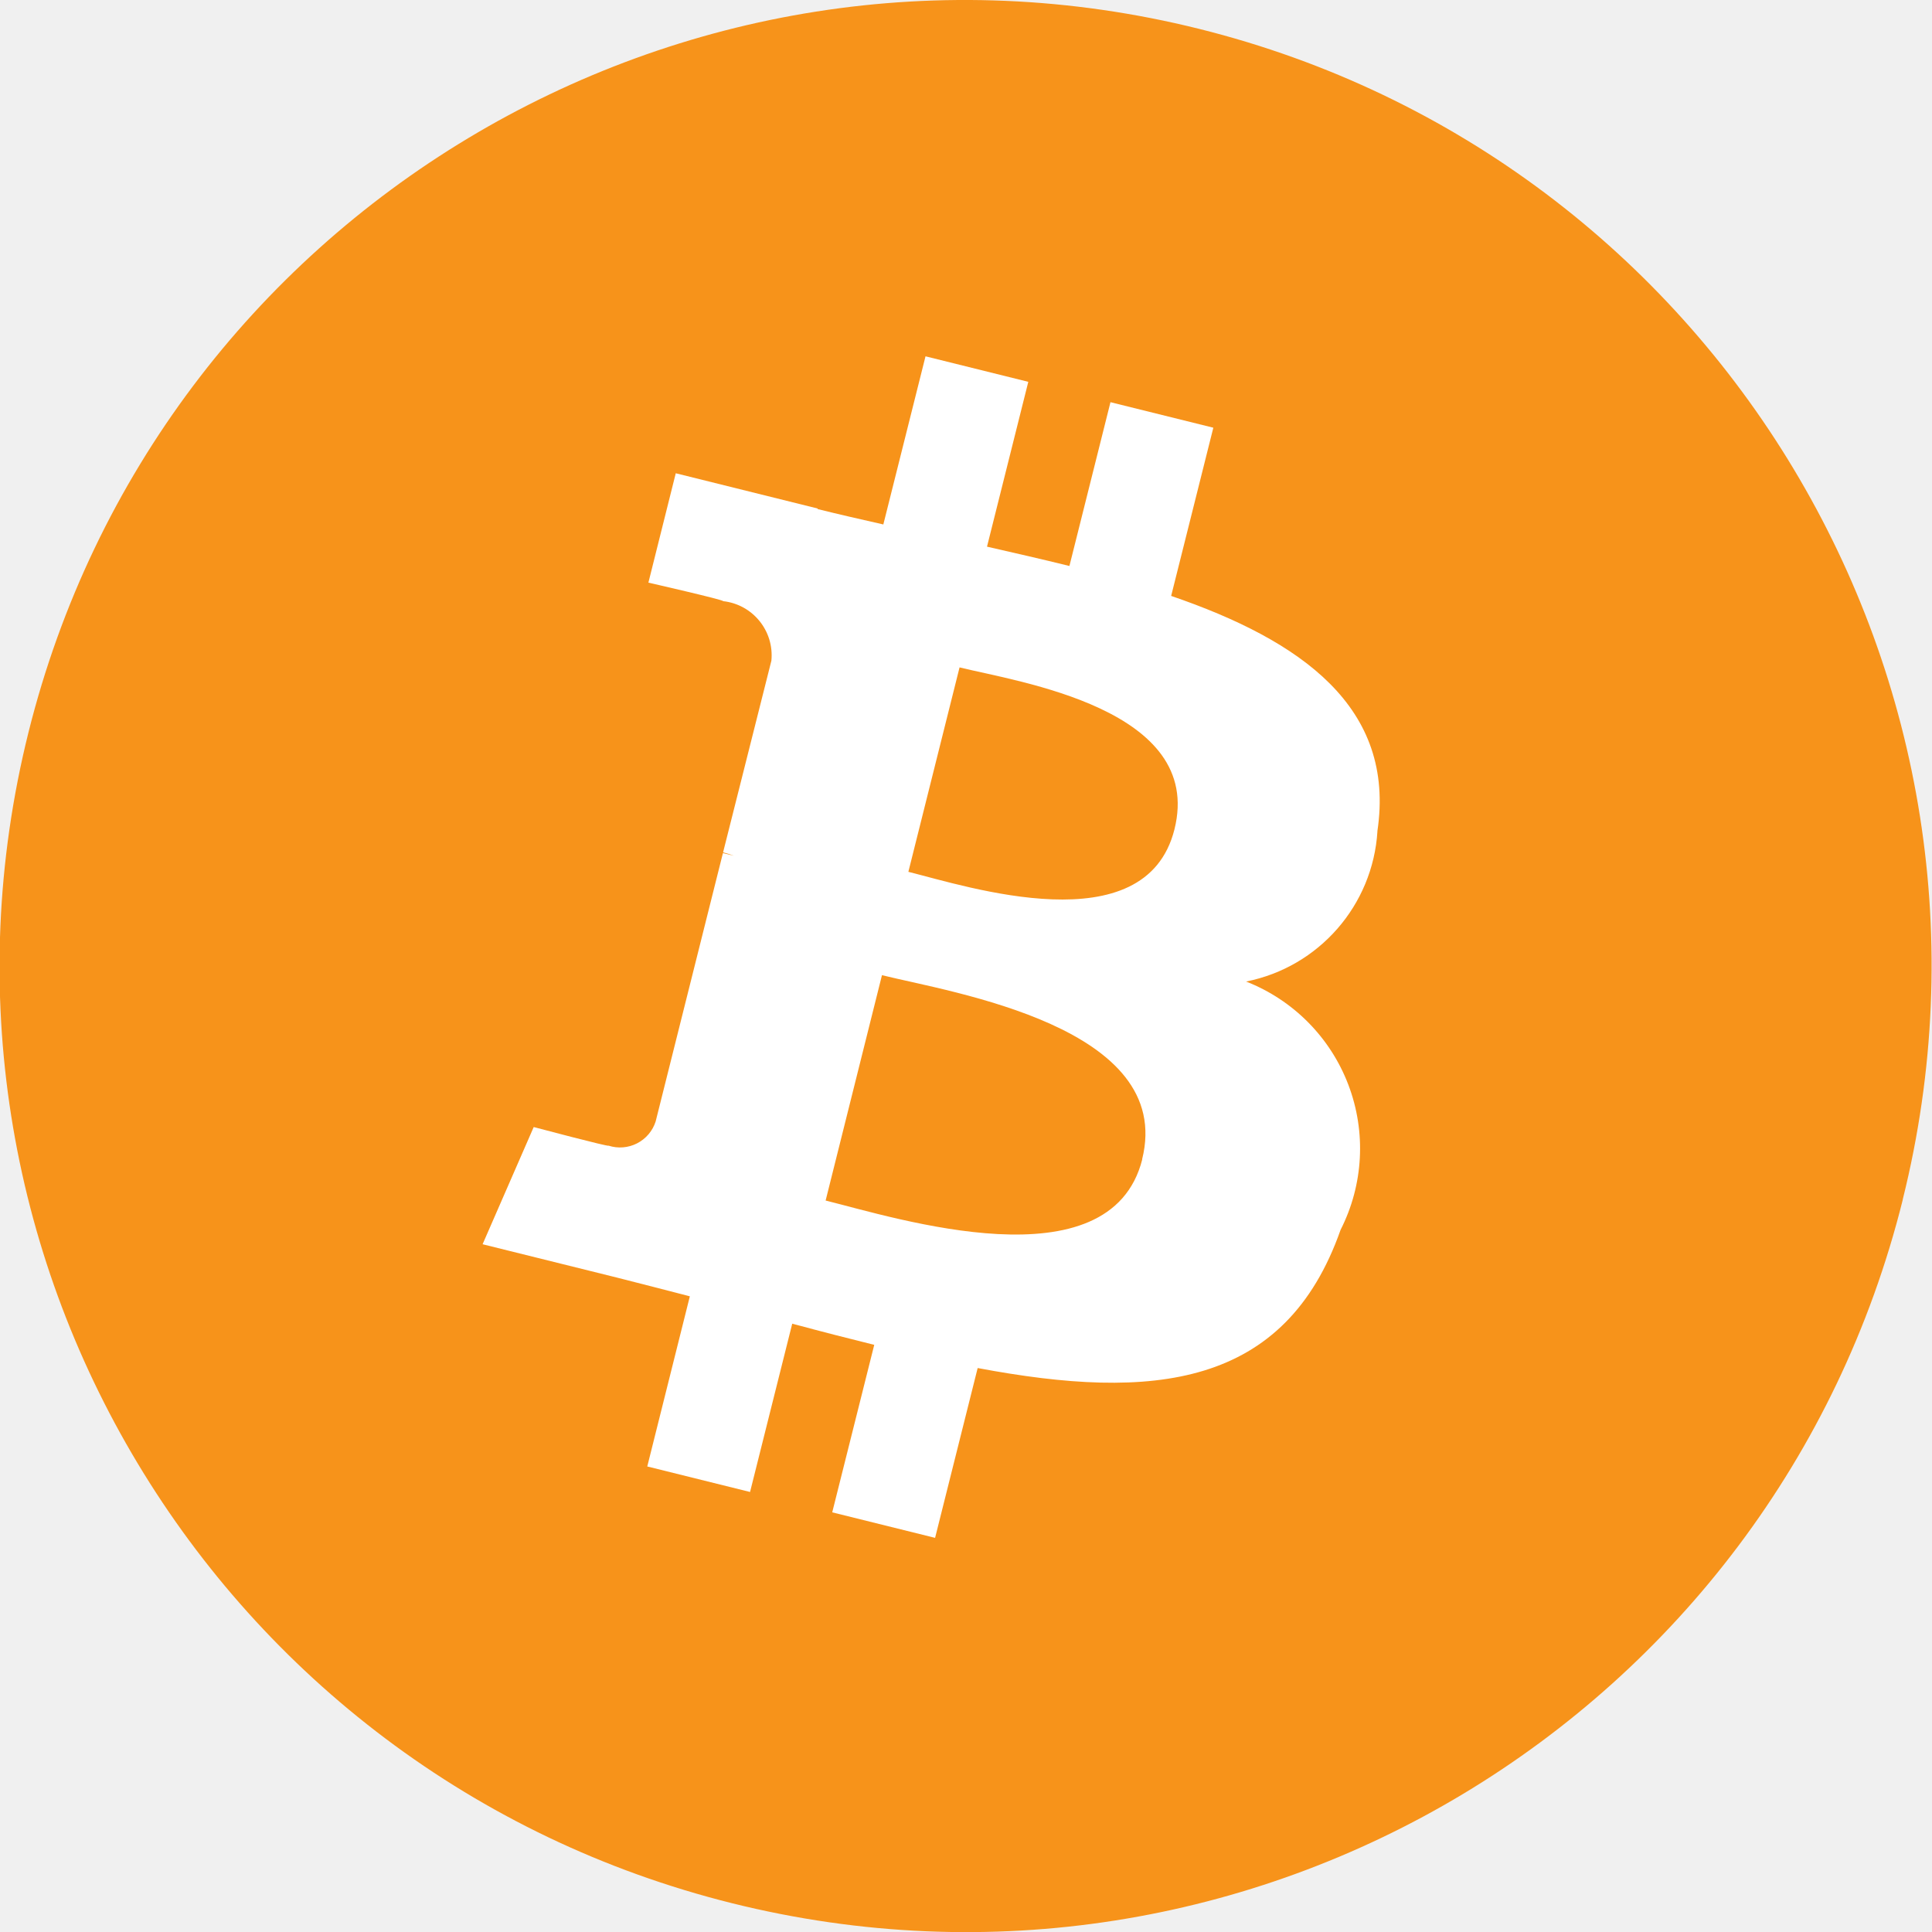
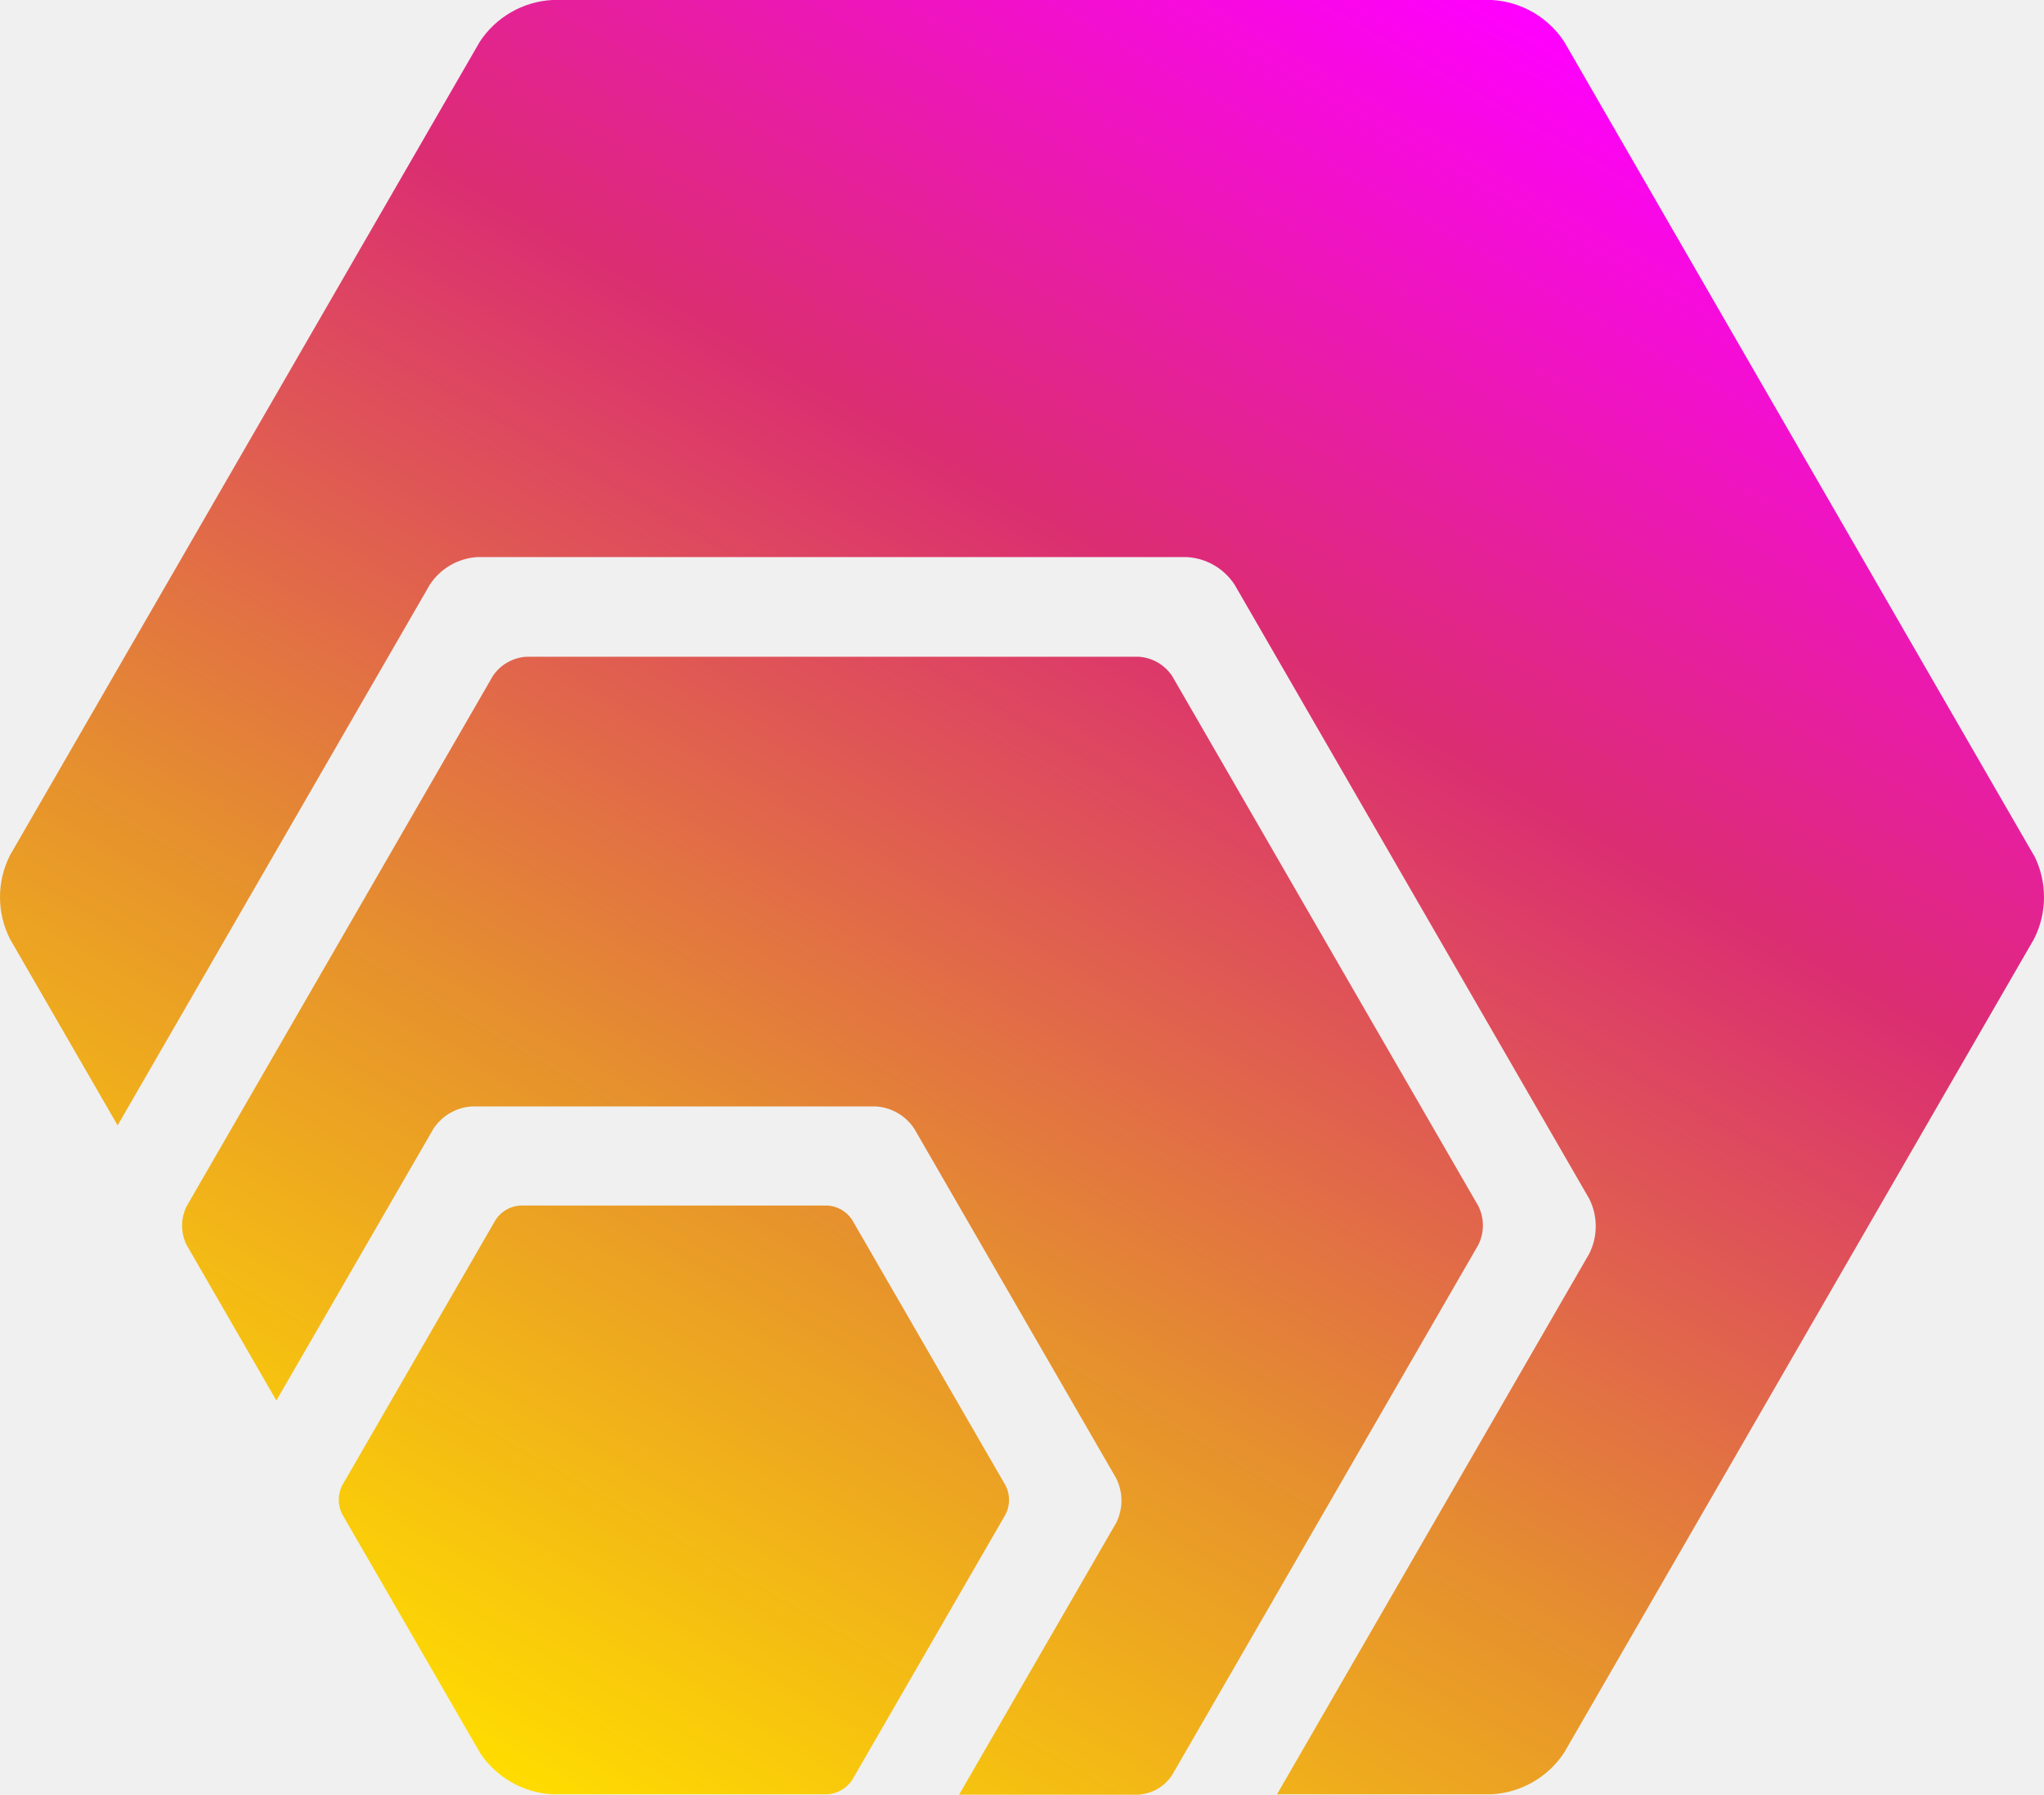
- <svg xmlns="http://www.w3.org/2000/svg" height="24.004" viewBox="0 0 24 24.004" width="24">
-   <path d="m0 .004h24v24h-24z" fill="none" />
-   <path d="m23.641 14.906a12 12 0 1 1 -8.741-14.546 12 12 0 0 1 8.74 14.546z" fill="#f7931a" transform="translate(0 -.001)" />
-   <path d="m1006.586 718.652c.232-1.543-.948-2.372-2.562-2.925l.524-2.09-1.278-.317-.51 2.035c-.336-.083-.681-.162-1.024-.24l.513-2.048-1.277-.317-.524 2.089c-.278-.063-.551-.125-.816-.191v-.007l-1.763-.438-.34 1.359s.948.216.928.23a.677.677 0 0 1 .6.74l-.6 2.381a1.036 1.036 0 0 1 .133.042l-.135-.033-.836 3.335a.465.465 0 0 1 -.586.3c.013.019-.929-.231-.929-.231l-.635 1.456 1.664.413c.309.077.613.158.911.234l-.529 2.114 1.277.317.524-2.091c.349.094.687.181 1.019.263l-.522 2.081 1.278.317.529-2.11c2.18.411 3.819.245 4.509-1.717a2.228 2.228 0 0 0 -1.174-3.085 2.032 2.032 0 0 0 1.632-1.868zm-2.921 4.075c-.4 1.58-3.068.726-3.934.512l.7-2.8c.867.215 3.645.641 3.232 2.289zm.4-4.1c-.36 1.437-2.585.707-3.306.528l.636-2.54c.722.179 3.045.513 2.67 2.012z" fill="#fff" transform="translate(-989.473 -708.323)" />
+ <svg xmlns="http://www.w3.org/2000/svg" viewBox="0 0 338.51 297.23">
+   <defs>
+     <linearGradient id="linear-gradient" x1="84.63" y1="295.19" x2="253.89" y2="2.04" gradientUnits="userSpaceOnUse">
+       <stop offset="0" stop-color="#ffdc00" />
+       <stop offset="0.33" stop-color="#e58e2f" />
+       <stop offset="0.67" stop-color="#db2d72" />
+       <stop offset="1" stop-color="#f0f" />
+     </linearGradient>
+   </defs>
+   <g id="Layer_2" data-name="Layer 2">
+     <g id="logo">
+       <path d="M79.56,290.47l-22.92-39.7a5.28,5.28,0,0,1,0-4.65l25.45-44.07a5.24,5.24,0,0,1,4.06-2.35h50.89a5.26,5.26,0,0,1,4.07,2.35l25.45,44.07a5.32,5.32,0,0,1,0,4.7l-25.45,44.07a5.33,5.33,0,0,1-4,2.34H91.36A15.43,15.43,0,0,1,79.56,290.47Zm165.27-90.69L194.13,112a7.21,7.21,0,0,0-5.56-3.21H87.17A7.21,7.21,0,0,0,81.61,112l-50.7,87.82a7.18,7.18,0,0,0,0,6.42L45.77,232l26-45a8.22,8.22,0,0,1,6.43-3.72H145a8.22,8.22,0,0,1,6.43,3.72l33.41,57.86a8.24,8.24,0,0,1,0,7.43l-26,45h29.7a7.19,7.19,0,0,0,5.56-3.22l50.7-87.81A7.18,7.18,0,0,0,244.83,199.78Zm92-58.09L259.06,6.93a15.37,15.37,0,0,0-12-6.93H91.45a15.37,15.37,0,0,0-12,6.93L1.65,141.69a15.36,15.36,0,0,0,0,13.85l17.83,30.88,51.7-89.56a10.14,10.14,0,0,1,7.94-4.58H196.53a10.14,10.14,0,0,1,7.94,4.58l58.71,101.69a10.13,10.13,0,0,1,0,9.16l-51.69,89.52h35.57a15.37,15.37,0,0,0,12-6.93l77.8-134.76A15.36,15.36,0,0,0,336.86,141.69Z" style="fill:url(#linear-gradient)" />
+     </g>
+   </g>
</svg>
